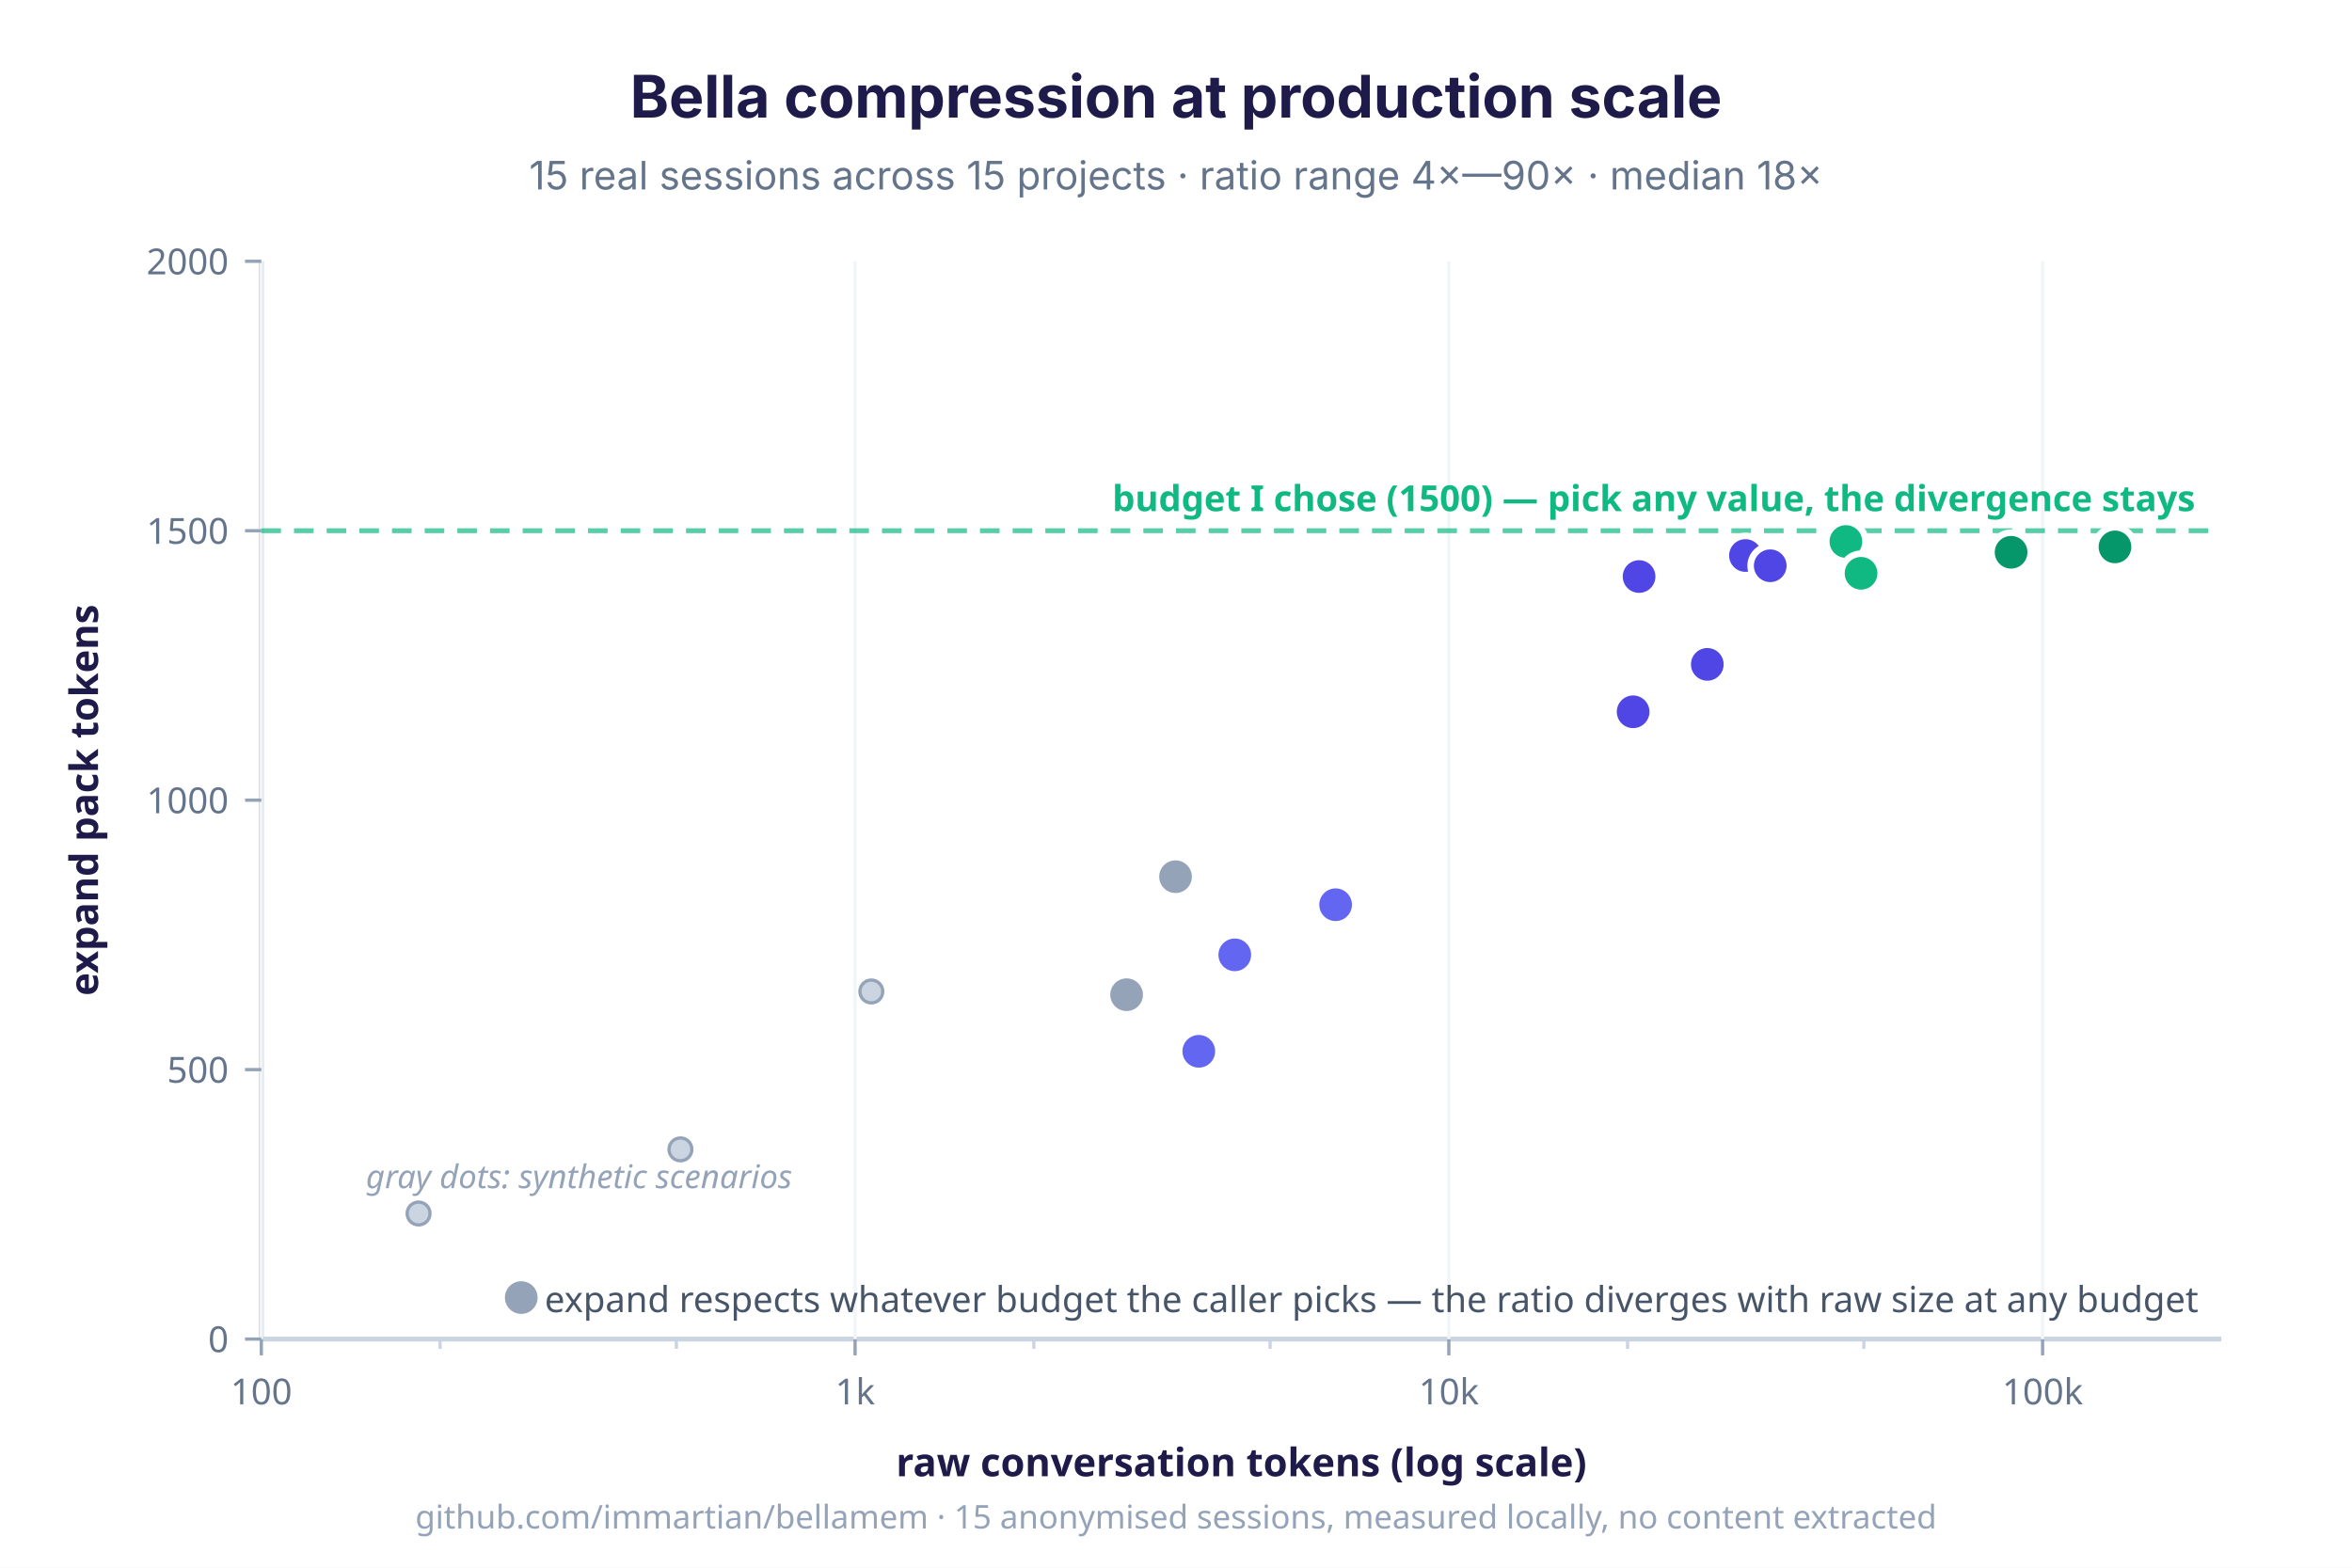
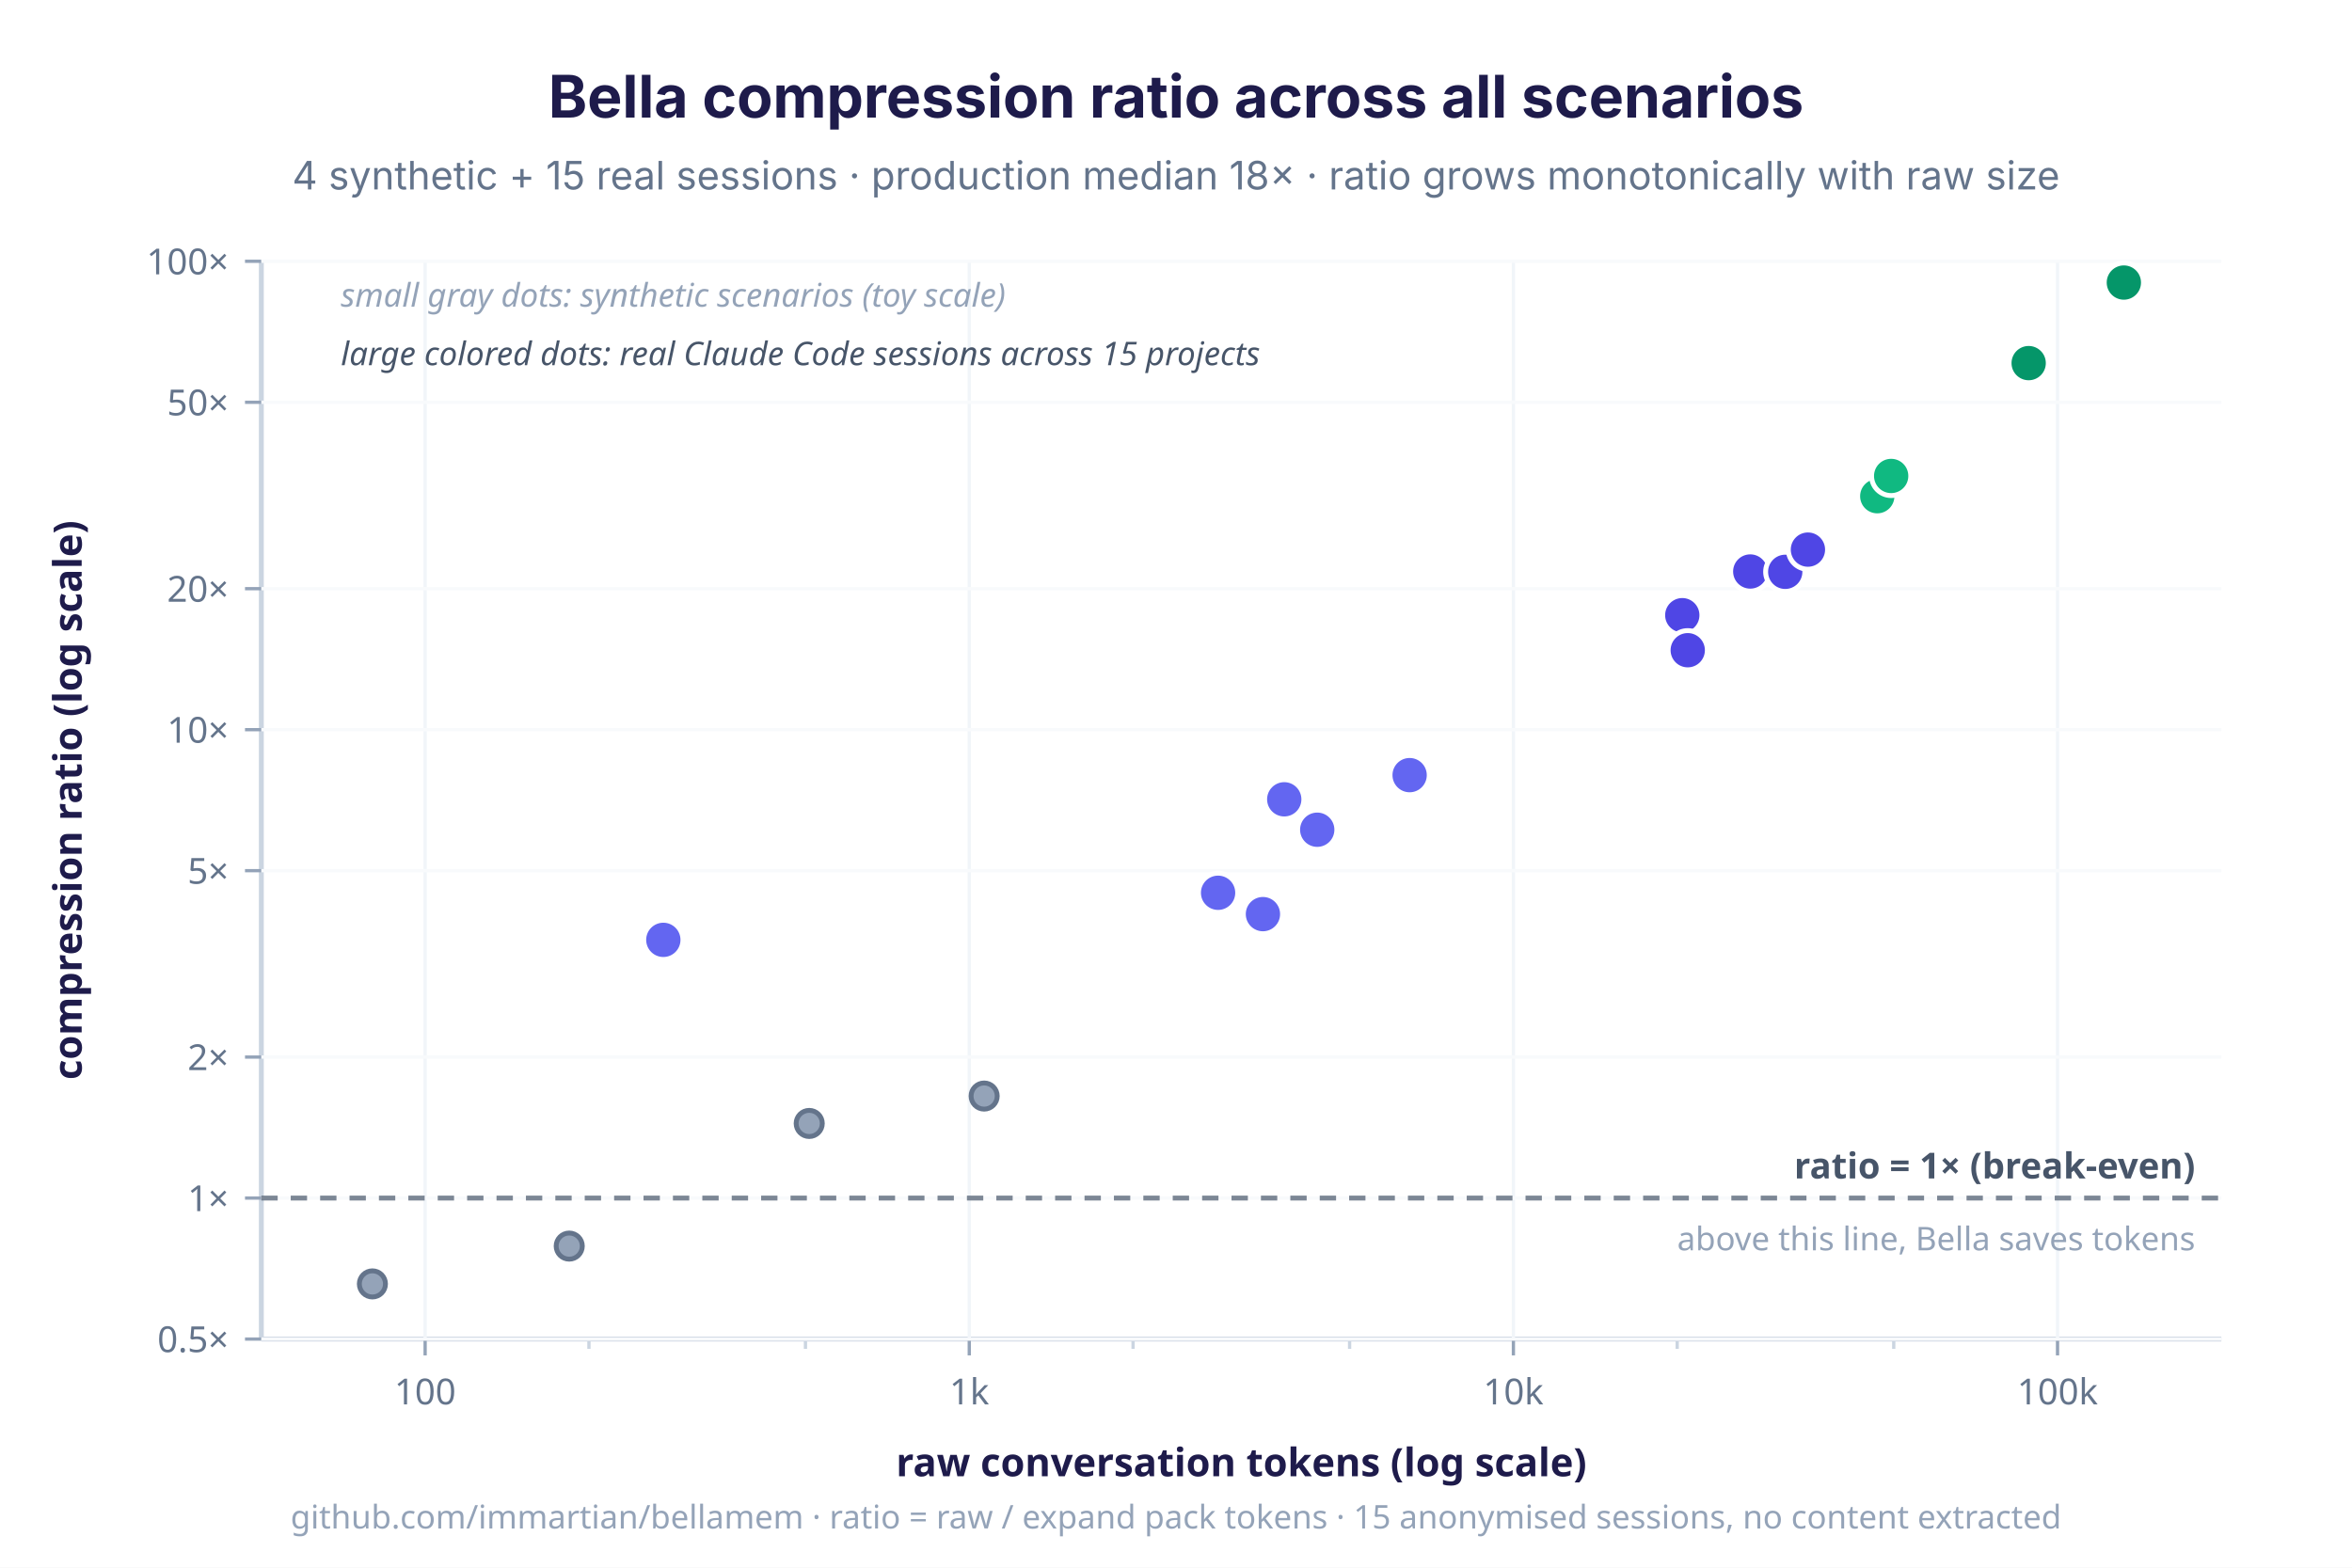
- <svg xmlns="http://www.w3.org/2000/svg" viewBox="0 0 720 480" width="720" height="480" role="img" aria-labelledby="ptitle pdesc">
+ <svg xmlns="http://www.w3.org/2000/svg" viewBox="0 0 720 480" width="720" height="480" role="img" aria-labelledby="rtitle rdesc">
  <rect width="720" height="480" fill="#ffffff" />
-   <text x="360" y="36" text-anchor="middle" font-family="system-ui, -apple-system, sans-serif" font-size="18" font-weight="700" fill="#1e1b4b">Bella compression at production scale</text>
-   <text x="360" y="58" text-anchor="middle" font-family="system-ui, -apple-system, sans-serif" font-size="12" fill="#64748b">15 real sessions across 15 projects · ratio range 4×—90× · median 18×</text>
+   <text x="360" y="36" text-anchor="middle" font-family="system-ui, -apple-system, sans-serif" font-size="18" font-weight="700" fill="#1e1b4b">Bella compression ratio across all scenarios</text>
+   <text x="360" y="58" text-anchor="middle" font-family="system-ui, -apple-system, sans-serif" font-size="12" fill="#64748b">4 synthetic + 15 real sessions · production median 18× · ratio grows monotonically with raw size</text>
  <line x1="80" y1="410" x2="680" y2="410" stroke="#cbd5e1" stroke-width="1.5" />
  <line x1="80" y1="80" x2="80" y2="410" stroke="#cbd5e1" stroke-width="1.5" />
-   <line x1="80.0" y1="410" x2="80.0" y2="415" stroke="#94a3b8" stroke-width="1" />
-   <text x="80.0" y="430" text-anchor="middle" font-family="system-ui, sans-serif" font-size="11" fill="#64748b">100</text>
-   <line x1="80.0" y1="80" x2="80.0" y2="410" stroke="#f1f5f9" stroke-width="1" />
-   <line x1="261.761" y1="410" x2="261.761" y2="415" stroke="#94a3b8" stroke-width="1" />
-   <text x="261.761" y="430" text-anchor="middle" font-family="system-ui, sans-serif" font-size="11" fill="#64748b">1k</text>
-   <line x1="261.761" y1="80" x2="261.761" y2="410" stroke="#f1f5f9" stroke-width="1" />
-   <line x1="443.523" y1="410" x2="443.523" y2="415" stroke="#94a3b8" stroke-width="1" />
-   <text x="443.523" y="430" text-anchor="middle" font-family="system-ui, sans-serif" font-size="11" fill="#64748b">10k</text>
-   <line x1="443.523" y1="80" x2="443.523" y2="410" stroke="#f1f5f9" stroke-width="1" />
-   <line x1="625.284" y1="410" x2="625.284" y2="415" stroke="#94a3b8" stroke-width="1" />
-   <text x="625.284" y="430" text-anchor="middle" font-family="system-ui, sans-serif" font-size="11" fill="#64748b">100k</text>
-   <line x1="625.284" y1="80" x2="625.284" y2="410" stroke="#f1f5f9" stroke-width="1" />
-   <line x1="134.716" y1="410" x2="134.716" y2="413" stroke="#cbd5e1" stroke-width="1" />
-   <line x1="207.046" y1="410" x2="207.046" y2="413" stroke="#cbd5e1" stroke-width="1" />
-   <line x1="316.477" y1="410" x2="316.477" y2="413" stroke="#cbd5e1" stroke-width="1" />
-   <line x1="388.807" y1="410" x2="388.807" y2="413" stroke="#cbd5e1" stroke-width="1" />
-   <line x1="498.239" y1="410" x2="498.239" y2="413" stroke="#cbd5e1" stroke-width="1" />
-   <line x1="570.569" y1="410" x2="570.569" y2="413" stroke="#cbd5e1" stroke-width="1" />
+   <line x1="130.143" y1="410" x2="130.143" y2="415" stroke="#94a3b8" stroke-width="1" />
+   <text x="130.143" y="430" text-anchor="middle" font-family="system-ui, sans-serif" font-size="11" fill="#64748b">100</text>
+   <line x1="130.143" y1="80" x2="130.143" y2="410" stroke="#f1f5f9" stroke-width="1" />
+   <line x1="296.714" y1="410" x2="296.714" y2="415" stroke="#94a3b8" stroke-width="1" />
+   <text x="296.714" y="430" text-anchor="middle" font-family="system-ui, sans-serif" font-size="11" fill="#64748b">1k</text>
+   <line x1="296.714" y1="80" x2="296.714" y2="410" stroke="#f1f5f9" stroke-width="1" />
+   <line x1="463.286" y1="410" x2="463.286" y2="415" stroke="#94a3b8" stroke-width="1" />
+   <text x="463.286" y="430" text-anchor="middle" font-family="system-ui, sans-serif" font-size="11" fill="#64748b">10k</text>
+   <line x1="463.286" y1="80" x2="463.286" y2="410" stroke="#f1f5f9" stroke-width="1" />
+   <line x1="629.857" y1="410" x2="629.857" y2="415" stroke="#94a3b8" stroke-width="1" />
+   <text x="629.857" y="430" text-anchor="middle" font-family="system-ui, sans-serif" font-size="11" fill="#64748b">100k</text>
+   <line x1="629.857" y1="80" x2="629.857" y2="410" stroke="#f1f5f9" stroke-width="1" />
+   <line x1="180.286" y1="410" x2="180.286" y2="413" stroke="#cbd5e1" stroke-width="1" />
+   <line x1="246.571" y1="410" x2="246.571" y2="413" stroke="#cbd5e1" stroke-width="1" />
+   <line x1="346.857" y1="410" x2="346.857" y2="413" stroke="#cbd5e1" stroke-width="1" />
+   <line x1="413.143" y1="410" x2="413.143" y2="413" stroke="#cbd5e1" stroke-width="1" />
+   <line x1="513.429" y1="410" x2="513.429" y2="413" stroke="#cbd5e1" stroke-width="1" />
+   <line x1="579.714" y1="410" x2="579.714" y2="413" stroke="#cbd5e1" stroke-width="1" />
  <text x="380.0" y="452" text-anchor="middle" font-family="system-ui, sans-serif" font-size="12" fill="#1e1b4b" font-weight="600">raw conversation tokens (log scale)</text>
  <line x1="75" y1="410.0" x2="80" y2="410.0" stroke="#94a3b8" stroke-width="1" />
-   <text x="70" y="414.0" text-anchor="end" font-family="system-ui, sans-serif" font-size="11" fill="#64748b">0</text>
-   <line x1="75" y1="327.5" x2="80" y2="327.5" stroke="#94a3b8" stroke-width="1" />
-   <text x="70" y="331.5" text-anchor="end" font-family="system-ui, sans-serif" font-size="11" fill="#64748b">500</text>
-   <line x1="75" y1="245.0" x2="80" y2="245.0" stroke="#94a3b8" stroke-width="1" />
-   <text x="70" y="249.0" text-anchor="end" font-family="system-ui, sans-serif" font-size="11" fill="#64748b">1000</text>
-   <line x1="75" y1="162.5" x2="80" y2="162.5" stroke="#94a3b8" stroke-width="1" />
-   <text x="70" y="166.5" text-anchor="end" font-family="system-ui, sans-serif" font-size="11" fill="#64748b">1500</text>
+   <text x="70" y="414.0" text-anchor="end" font-family="system-ui, sans-serif" font-size="11" fill="#64748b">0.5×</text>
+   <line x1="80" y1="410.0" x2="680" y2="410.0" stroke="#f8fafc" stroke-width="1" />
+   <line x1="75" y1="366.828" x2="80" y2="366.828" stroke="#94a3b8" stroke-width="1" />
+   <text x="70" y="370.828" text-anchor="end" font-family="system-ui, sans-serif" font-size="11" fill="#64748b">1×</text>
+   <line x1="80" y1="366.828" x2="680" y2="366.828" stroke="#f8fafc" stroke-width="1" />
+   <line x1="75" y1="323.656" x2="80" y2="323.656" stroke="#94a3b8" stroke-width="1" />
+   <text x="70" y="327.656" text-anchor="end" font-family="system-ui, sans-serif" font-size="11" fill="#64748b">2×</text>
+   <line x1="80" y1="323.656" x2="680" y2="323.656" stroke="#f8fafc" stroke-width="1" />
+   <line x1="75" y1="266.586" x2="80" y2="266.586" stroke="#94a3b8" stroke-width="1" />
+   <text x="70" y="270.586" text-anchor="end" font-family="system-ui, sans-serif" font-size="11" fill="#64748b">5×</text>
+   <line x1="80" y1="266.586" x2="680" y2="266.586" stroke="#f8fafc" stroke-width="1" />
+   <line x1="75" y1="223.414" x2="80" y2="223.414" stroke="#94a3b8" stroke-width="1" />
+   <text x="70" y="227.414" text-anchor="end" font-family="system-ui, sans-serif" font-size="11" fill="#64748b">10×</text>
+   <line x1="80" y1="223.414" x2="680" y2="223.414" stroke="#f8fafc" stroke-width="1" />
+   <line x1="75" y1="180.242" x2="80" y2="180.242" stroke="#94a3b8" stroke-width="1" />
+   <text x="70" y="184.242" text-anchor="end" font-family="system-ui, sans-serif" font-size="11" fill="#64748b">20×</text>
+   <line x1="80" y1="180.242" x2="680" y2="180.242" stroke="#f8fafc" stroke-width="1" />
+   <line x1="75" y1="123.172" x2="80" y2="123.172" stroke="#94a3b8" stroke-width="1" />
+   <text x="70" y="127.172" text-anchor="end" font-family="system-ui, sans-serif" font-size="11" fill="#64748b">50×</text>
+   <line x1="80" y1="123.172" x2="680" y2="123.172" stroke="#f8fafc" stroke-width="1" />
  <line x1="75" y1="80.0" x2="80" y2="80.0" stroke="#94a3b8" stroke-width="1" />
-   <text x="70" y="84.0" text-anchor="end" font-family="system-ui, sans-serif" font-size="11" fill="#64748b">2000</text>
-   <text x="30" y="245.0" text-anchor="middle" font-family="system-ui, sans-serif" font-size="12" fill="#1e1b4b" font-weight="600" transform="rotate(-90 30 245.0)">expand pack tokens</text>
-   <line x1="80" y1="162.5" x2="680" y2="162.5" stroke="#10b981" stroke-width="1.5" stroke-dasharray="6,4" opacity="0.7" />
-   <text x="672" y="156.5" text-anchor="end" font-family="system-ui, sans-serif" font-size="11" fill="#10b981" font-weight="700">budget I chose (1500) — pick any value, the divergence stays</text>
-   <circle cx="128.134" cy="371.555" r="3.5" fill="#cbd5e1" stroke="#94a3b8" stroke-width="1" />
-   <circle cx="208.299" cy="351.92" r="3.5" fill="#cbd5e1" stroke="#94a3b8" stroke-width="1" />
-   <circle cx="266.733" cy="303.575" r="3.5" fill="#cbd5e1" stroke="#94a3b8" stroke-width="1" />
-   <text x="112.007" y="363.8" text-anchor="start" font-family="system-ui, sans-serif" font-size="10" fill="#94a3b8" font-style="italic">gray dots: synthetic scenarios</text>
-   <circle cx="159.566" cy="397.295" r="6" fill="#94a3b8" stroke="white" stroke-width="2" />
-   <circle cx="344.877" cy="304.565" r="6" fill="#94a3b8" stroke="white" stroke-width="2" />
-   <circle cx="359.859" cy="268.43" r="6" fill="#94a3b8" stroke="white" stroke-width="2" />
-   <circle cx="366.977" cy="321.89" r="6" fill="#6366f1" stroke="white" stroke-width="2" />
-   <circle cx="377.995" cy="292.355" r="6" fill="#6366f1" stroke="white" stroke-width="2" />
-   <circle cx="408.859" cy="277.01" r="6" fill="#6366f1" stroke="white" stroke-width="2" />
-   <circle cx="499.937" cy="217.94" r="6" fill="#4f46e5" stroke="white" stroke-width="2" />
-   <circle cx="501.758" cy="176.525" r="6" fill="#4f46e5" stroke="white" stroke-width="2" />
-   <circle cx="522.644" cy="203.42" r="6" fill="#4f46e5" stroke="white" stroke-width="2" />
-   <circle cx="534.324" cy="170.09" r="6" fill="#4f46e5" stroke="white" stroke-width="2" />
-   <circle cx="541.907" cy="173.225" r="6" fill="#4f46e5" stroke="white" stroke-width="2" />
-   <circle cx="565.069" cy="165.8" r="6" fill="#10b981" stroke="white" stroke-width="2" />
-   <circle cx="569.712" cy="175.535" r="6" fill="#10b981" stroke="white" stroke-width="2" />
-   <circle cx="615.642" cy="169.1" r="6" fill="#059669" stroke="white" stroke-width="2" />
-   <circle cx="647.438" cy="167.45" r="6" fill="#059669" stroke="white" stroke-width="2" />
-   <text x="166.722" y="401.75" text-anchor="start" font-family="system-ui, sans-serif" font-size="11" fill="#475569">expand respects whatever budget the caller picks — the ratio diverges with raw size at any budget</text>
-   <text x="360" y="468" text-anchor="middle" font-family="system-ui, sans-serif" font-size="10" fill="#94a3b8">github.com/immartian/bellamem · 15 anonymised sessions, measured locally, no content extracted</text>
+   <text x="70" y="84.0" text-anchor="end" font-family="system-ui, sans-serif" font-size="11" fill="#64748b">100×</text>
+   <line x1="80" y1="80.0" x2="680" y2="80.0" stroke="#f8fafc" stroke-width="1" />
+   <text x="25" y="245.0" text-anchor="middle" font-family="system-ui, sans-serif" font-size="12" fill="#1e1b4b" font-weight="600" transform="rotate(-90 25 245.0)">compression ratio (log scale)</text>
+   <line x1="80" y1="366.828" x2="680" y2="366.828" stroke="#475569" stroke-width="1.5" stroke-dasharray="5,4" opacity="0.7" />
+   <text x="672" y="360.828" text-anchor="end" font-family="system-ui, sans-serif" font-size="11" fill="#475569" font-weight="700">ratio = 1× (break-even)</text>
+   <text x="672" y="382.828" text-anchor="end" font-family="system-ui, sans-serif" font-size="10" fill="#94a3b8">above this line, Bella saves tokens</text>
+   <circle cx="174.254" cy="381.533" r="4" fill="#94a3b8" stroke="#64748b" stroke-width="1.5" />
+   <circle cx="114.001" cy="393.112" r="4" fill="#94a3b8" stroke="#64748b" stroke-width="1.5" />
+   <circle cx="247.72" cy="343.979" r="4" fill="#94a3b8" stroke="#64748b" stroke-width="1.5" />
+   <circle cx="301.27" cy="335.594" r="4" fill="#94a3b8" stroke="#64748b" stroke-width="1.5" />
+   <circle cx="203.06" cy="287.77" r="6" fill="#6366f1" stroke="white" stroke-width="1.5" />
+   <circle cx="372.883" cy="273.354" r="6" fill="#6366f1" stroke="white" stroke-width="1.5" />
+   <circle cx="386.613" cy="279.888" r="6" fill="#6366f1" stroke="white" stroke-width="1.5" />
+   <circle cx="393.137" cy="244.736" r="6" fill="#6366f1" stroke="white" stroke-width="1.5" />
+   <circle cx="403.234" cy="254.048" r="6" fill="#6366f1" stroke="white" stroke-width="1.5" />
+   <circle cx="431.519" cy="237.332" r="6" fill="#6366f1" stroke="white" stroke-width="1.5" />
+   <circle cx="514.985" cy="188.361" r="6" fill="#4f46e5" stroke="white" stroke-width="1.5" />
+   <circle cx="516.654" cy="199.085" r="6" fill="#4f46e5" stroke="white" stroke-width="1.5" />
+   <circle cx="535.795" cy="174.983" r="6" fill="#4f46e5" stroke="white" stroke-width="1.5" />
+   <circle cx="546.499" cy="175.084" r="6" fill="#4f46e5" stroke="white" stroke-width="1.5" />
+   <circle cx="553.447" cy="168.282" r="6" fill="#4f46e5" stroke="white" stroke-width="1.5" />
+   <circle cx="574.674" cy="151.929" r="6" fill="#10b981" stroke="white" stroke-width="1.5" />
+   <circle cx="578.929" cy="145.732" r="6" fill="#10b981" stroke="white" stroke-width="1.5" />
+   <circle cx="621.021" cy="111.178" r="6" fill="#059669" stroke="white" stroke-width="1.5" />
+   <circle cx="650.16" cy="86.516" r="6" fill="#059669" stroke="white" stroke-width="1.5" />
+   <text x="104.341" y="93.898" text-anchor="start" font-family="system-ui, sans-serif" font-size="10" fill="#94a3b8" font-style="italic">small gray dots: synthetic scenarios (toy scale)</text>
+   <text x="104.341" y="111.816" text-anchor="start" font-family="system-ui, sans-serif" font-size="10" fill="#475569" font-style="italic">large colored dots: real Claude Code sessions across 15 projects</text>
+   <text x="360" y="468" text-anchor="middle" font-family="system-ui, sans-serif" font-size="10" fill="#94a3b8">github.com/immartian/bellamem · ratio = raw / expand pack tokens · 15 anonymised sessions, no content extracted</text>
</svg>
